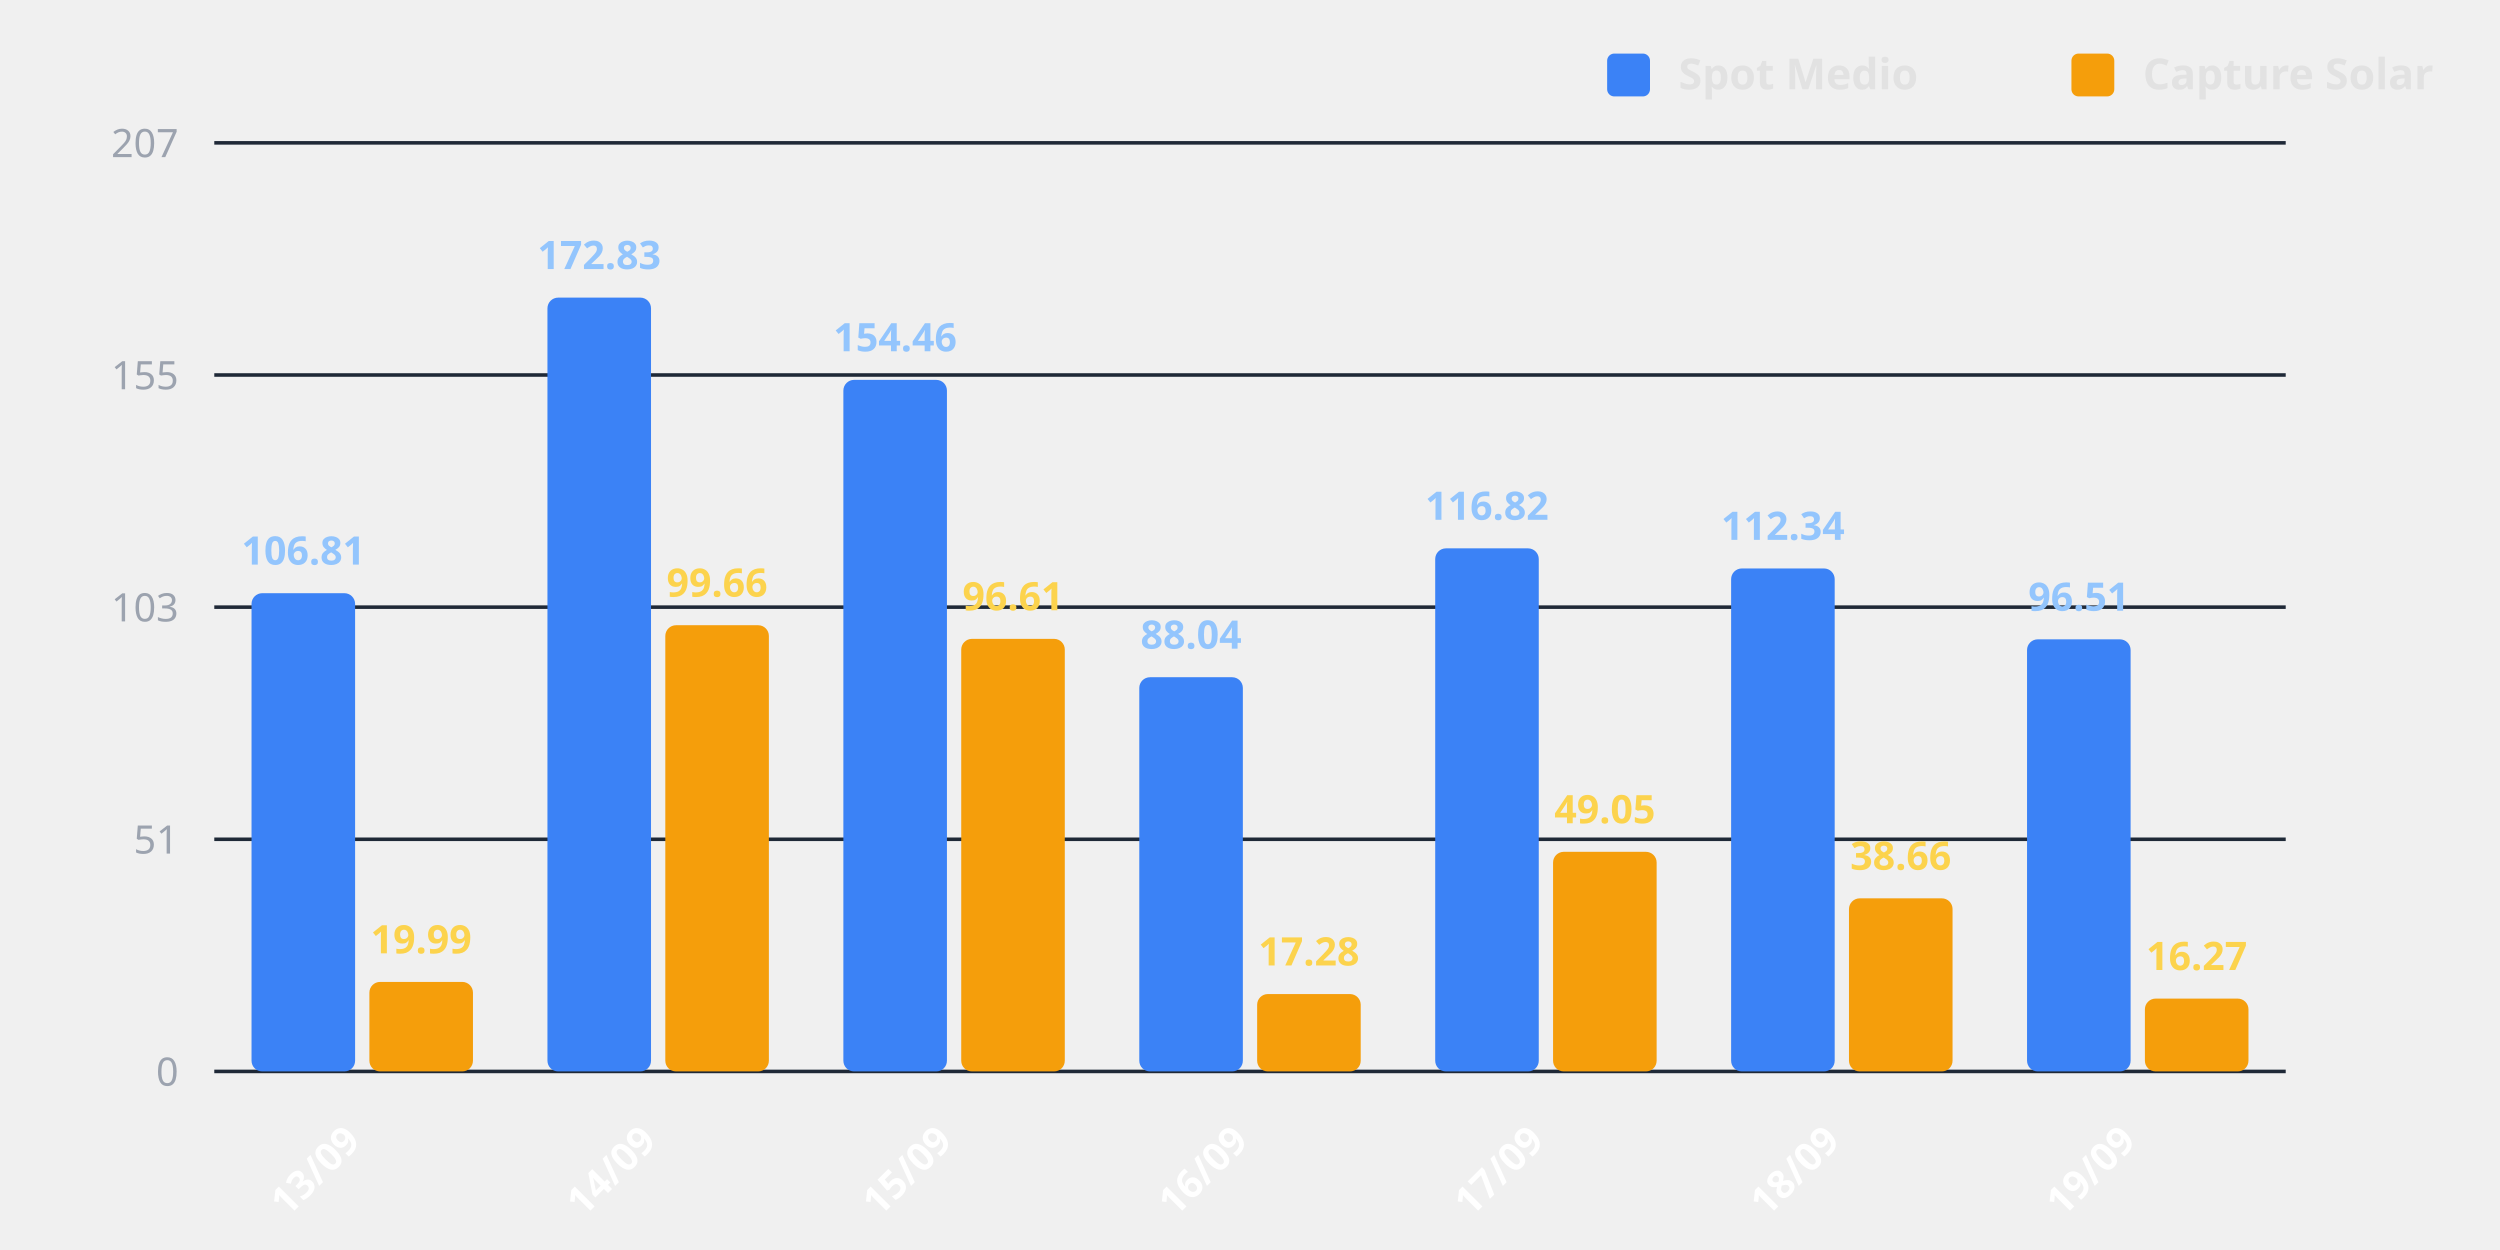
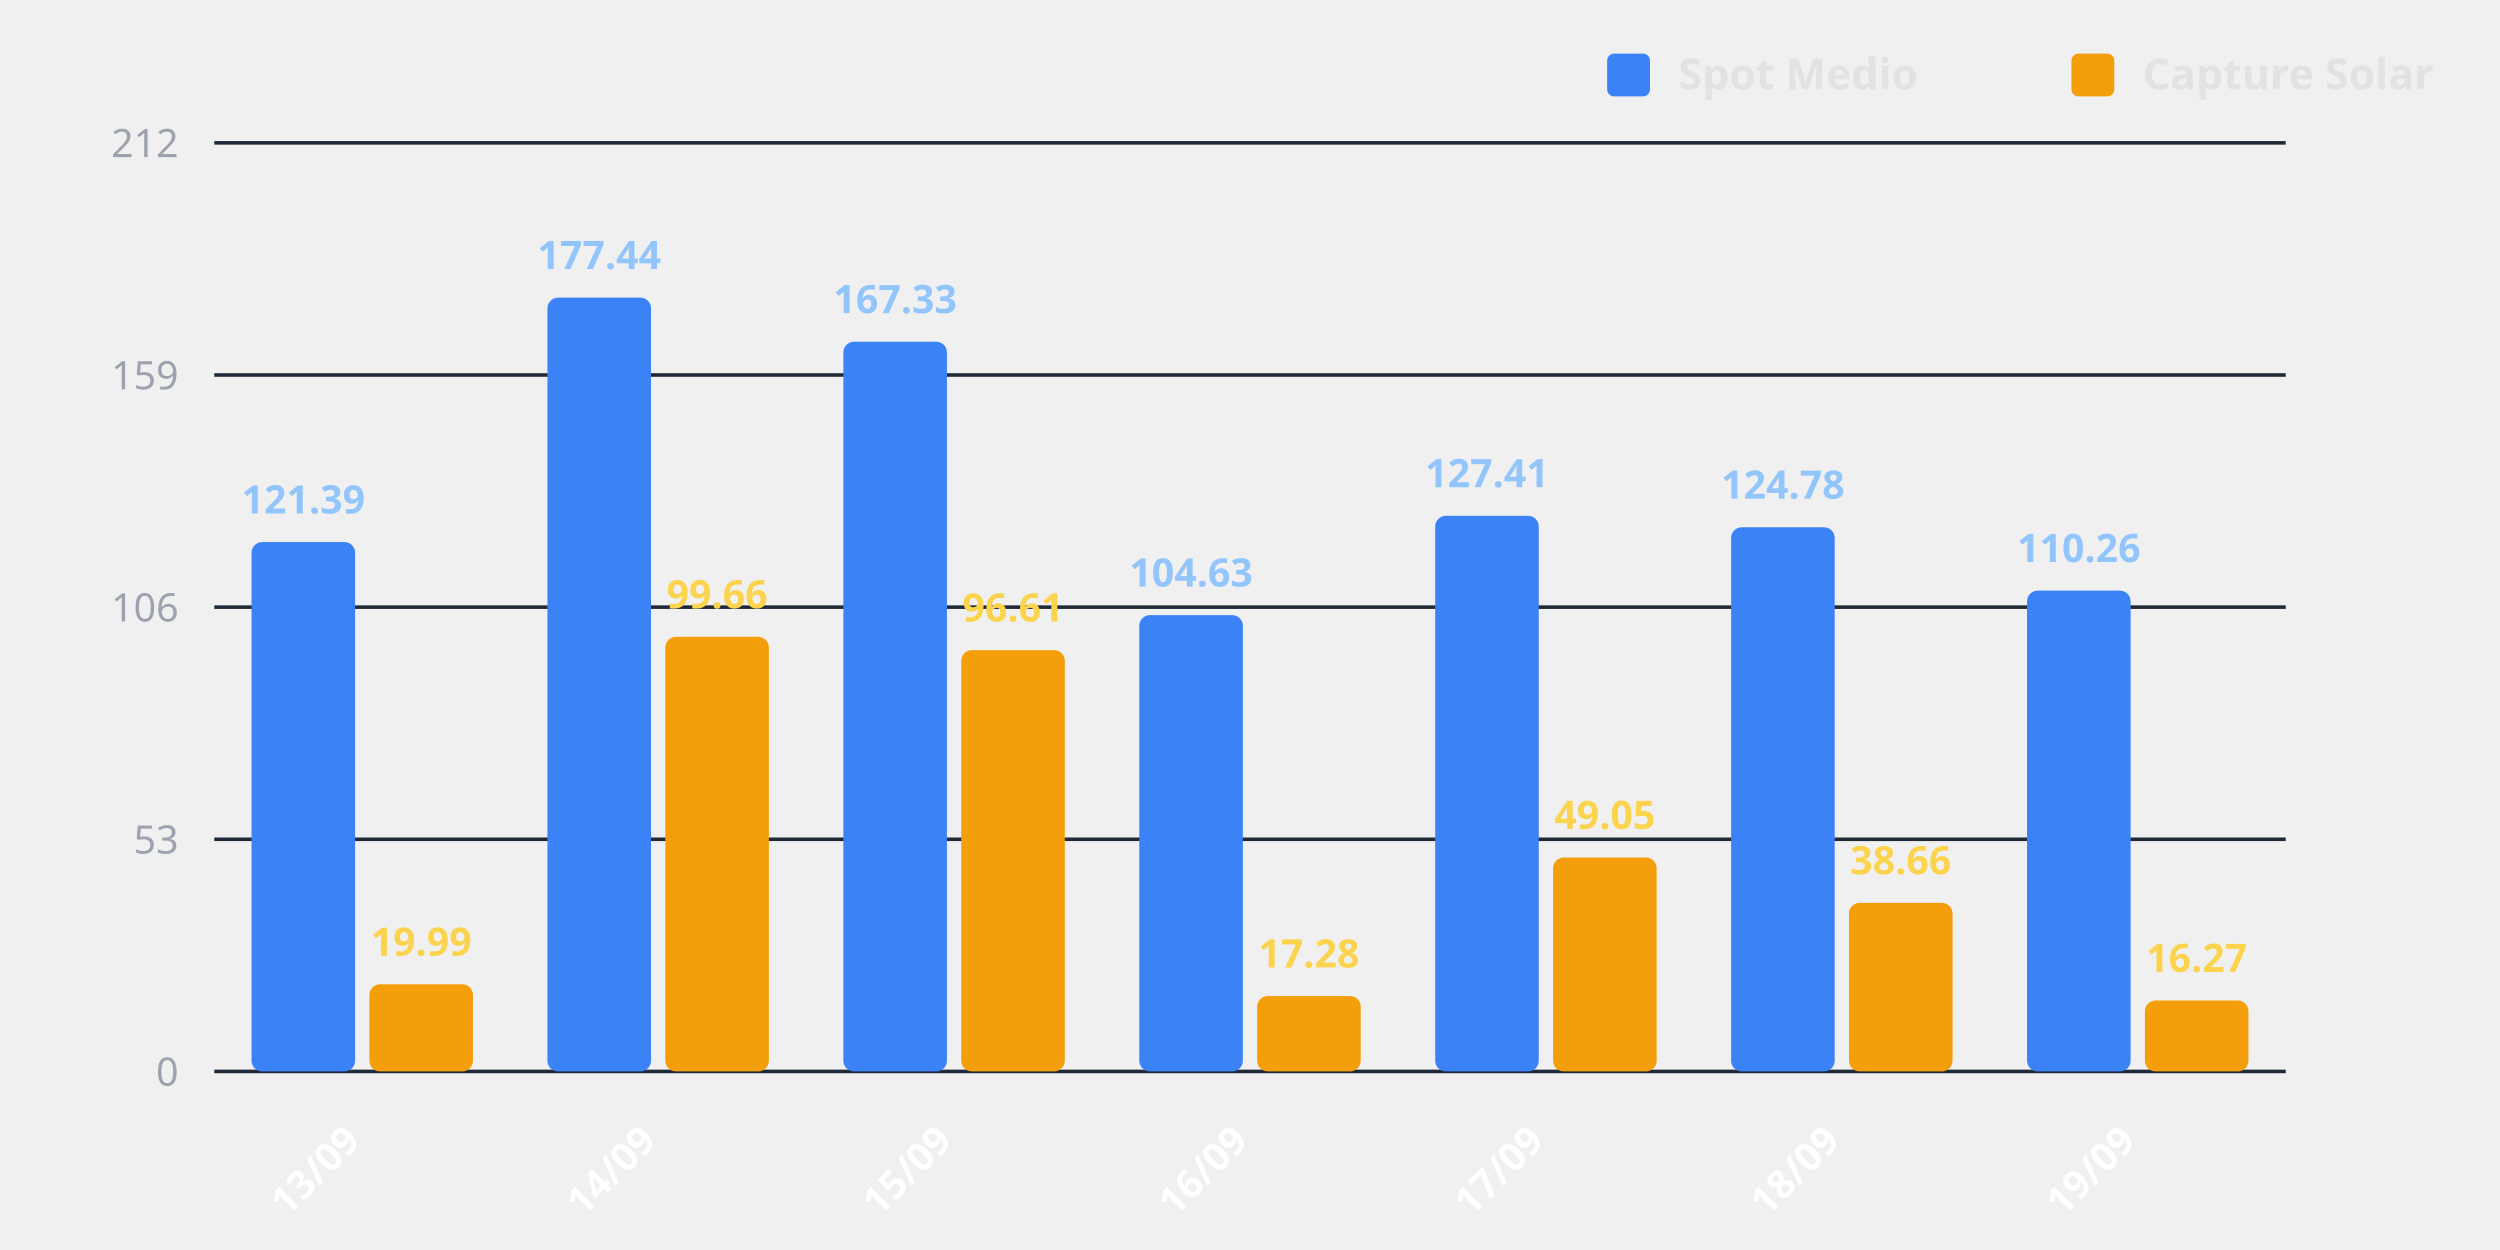
<svg xmlns="http://www.w3.org/2000/svg" viewBox="0 0 700 350" style="font-family: sans-serif; background-color: #0b0f19;">
  <rect x="450" y="15" width="12" height="12" fill="#3b82f6" rx="2" />
  <text x="470" y="25" font-size="12" fill="#e2e2e2" font-weight="bold">Spot Medio</text>
  <rect x="580" y="15" width="12" height="12" fill="#f59e0b" rx="2" />
  <text x="600" y="25" font-size="12" fill="#e2e2e2" font-weight="bold">Capture Solar</text>
  <line x1="60" y1="300.0" x2="640" y2="300.0" stroke="#1f2937" stroke-width="1" />
  <text x="50" y="304.0" text-anchor="end" font-size="11" fill="#9ca3af">0</text>
  <line x1="60" y1="235.0" x2="640" y2="235.0" stroke="#1f2937" stroke-width="1" />
-   <text x="50" y="239.0" text-anchor="end" font-size="11" fill="#9ca3af">51</text>
+   <text x="50" y="239.0" text-anchor="end" font-size="11" fill="#9ca3af">53</text>
  <line x1="60" y1="170.0" x2="640" y2="170.0" stroke="#1f2937" stroke-width="1" />
-   <text x="50" y="174.0" text-anchor="end" font-size="11" fill="#9ca3af">103</text>
+   <text x="50" y="174.0" text-anchor="end" font-size="11" fill="#9ca3af">106</text>
  <line x1="60" y1="105.0" x2="640" y2="105.0" stroke="#1f2937" stroke-width="1" />
-   <text x="50" y="109.0" text-anchor="end" font-size="11" fill="#9ca3af">155</text>
+   <text x="50" y="109.0" text-anchor="end" font-size="11" fill="#9ca3af">159</text>
  <line x1="60" y1="40.0" x2="640" y2="40.0" stroke="#1f2937" stroke-width="1" />
-   <text x="50" y="44.0" text-anchor="end" font-size="11" fill="#9ca3af">207</text>
+   <text x="50" y="44.0" text-anchor="end" font-size="11" fill="#9ca3af">212</text>
  <text x="101.429" y="320" text-anchor="end" transform="rotate(-45, 101.4286, 320)" font-size="11" font-weight="bold" fill="#ffffff">13/09</text>
-   <rect x="70.429" y="166.092" width="29.0" height="133.908" fill="#3b82f6" rx="3" />
-   <text x="84.929" y="158.092" text-anchor="middle" font-size="11" font-weight="bold" fill="#93c5fd">106.81</text>
-   <rect x="103.429" y="274.934" width="29.0" height="25.066" fill="#f59e0b" rx="3" />
-   <text x="117.929" y="266.934" text-anchor="middle" font-size="11" font-weight="bold" fill="#fcd34d">19.99</text>
+   <rect x="70.429" y="151.771" width="29.0" height="148.229" fill="#3b82f6" rx="3" />
+   <text x="84.929" y="143.771" text-anchor="middle" font-size="11" font-weight="bold" fill="#93c5fd">121.39</text>
+   <rect x="103.429" y="275.586" width="29.0" height="24.414" fill="#f59e0b" rx="3" />
+   <text x="117.929" y="267.586" text-anchor="middle" font-size="11" font-weight="bold" fill="#fcd34d">19.99</text>
  <text x="184.286" y="320" text-anchor="end" transform="rotate(-45, 184.2857, 320)" font-size="11" font-weight="bold" fill="#ffffff">14/09</text>
  <rect x="153.286" y="83.333" width="29.0" height="216.667" fill="#3b82f6" rx="3" />
-   <text x="167.786" y="75.333" text-anchor="middle" font-size="11" font-weight="bold" fill="#93c5fd">172.83</text>
-   <rect x="186.286" y="175.063" width="29.0" height="124.937" fill="#f59e0b" rx="3" />
-   <text x="200.786" y="167.063" text-anchor="middle" font-size="11" font-weight="bold" fill="#fcd34d">99.66</text>
+   <text x="167.786" y="75.333" text-anchor="middle" font-size="11" font-weight="bold" fill="#93c5fd">177.44</text>
+   <rect x="186.286" y="178.309" width="29.0" height="121.691" fill="#f59e0b" rx="3" />
+   <text x="200.786" y="170.309" text-anchor="middle" font-size="11" font-weight="bold" fill="#fcd34d">99.66</text>
  <text x="267.143" y="320" text-anchor="end" transform="rotate(-45, 267.1429, 320)" font-size="11" font-weight="bold" fill="#ffffff">15/09</text>
-   <rect x="236.143" y="106.363" width="29.0" height="193.637" fill="#3b82f6" rx="3" />
-   <text x="250.643" y="98.363" text-anchor="middle" font-size="11" font-weight="bold" fill="#93c5fd">154.46</text>
-   <rect x="269.143" y="178.883" width="29.0" height="121.117" fill="#f59e0b" rx="3" />
-   <text x="283.643" y="170.883" text-anchor="middle" font-size="11" font-weight="bold" fill="#fcd34d">96.61</text>
+   <rect x="236.143" y="95.679" width="29.0" height="204.321" fill="#3b82f6" rx="3" />
+   <text x="250.643" y="87.679" text-anchor="middle" font-size="11" font-weight="bold" fill="#93c5fd">167.33</text>
+   <rect x="269.143" y="182.03" width="29.0" height="117.97" fill="#f59e0b" rx="3" />
+   <text x="283.643" y="174.03" text-anchor="middle" font-size="11" font-weight="bold" fill="#fcd34d">96.61</text>
  <text x="350.0" y="320" text-anchor="end" transform="rotate(-45, 350.0, 320)" font-size="11" font-weight="bold" fill="#ffffff">16/09</text>
-   <rect x="319.0" y="189.625" width="29.0" height="110.375" fill="#3b82f6" rx="3" />
-   <text x="333.5" y="181.625" text-anchor="middle" font-size="11" font-weight="bold" fill="#93c5fd">88.04</text>
-   <rect x="352.0" y="278.336" width="29.0" height="21.664" fill="#f59e0b" rx="3" />
-   <text x="366.5" y="270.336" text-anchor="middle" font-size="11" font-weight="bold" fill="#fcd34d">17.28</text>
+   <rect x="319.0" y="172.234" width="29.0" height="127.766" fill="#3b82f6" rx="3" />
+   <text x="333.5" y="164.234" text-anchor="middle" font-size="11" font-weight="bold" fill="#93c5fd">104.63</text>
+   <rect x="352.0" y="278.899" width="29.0" height="21.101" fill="#f59e0b" rx="3" />
+   <text x="366.5" y="270.899" text-anchor="middle" font-size="11" font-weight="bold" fill="#fcd34d">17.28</text>
  <text x="432.857" y="320" text-anchor="end" transform="rotate(-45, 432.8571, 320)" font-size="11" font-weight="bold" fill="#ffffff">17/09</text>
-   <rect x="401.857" y="153.54" width="29.0" height="146.46" fill="#3b82f6" rx="3" />
-   <text x="416.357" y="145.54" text-anchor="middle" font-size="11" font-weight="bold" fill="#93c5fd">116.82</text>
-   <rect x="434.857" y="238.509" width="29.0" height="61.491" fill="#f59e0b" rx="3" />
-   <text x="449.357" y="230.509" text-anchor="middle" font-size="11" font-weight="bold" fill="#fcd34d">49.05</text>
+   <rect x="401.857" y="144.415" width="29.0" height="155.585" fill="#3b82f6" rx="3" />
+   <text x="416.357" y="136.415" text-anchor="middle" font-size="11" font-weight="bold" fill="#93c5fd">127.41</text>
+   <rect x="434.857" y="240.107" width="29.0" height="59.893" fill="#f59e0b" rx="3" />
+   <text x="449.357" y="232.107" text-anchor="middle" font-size="11" font-weight="bold" fill="#fcd34d">49.05</text>
  <text x="515.714" y="320" text-anchor="end" transform="rotate(-45, 515.7143, 320)" font-size="11" font-weight="bold" fill="#ffffff">18/09</text>
-   <rect x="484.714" y="159.167" width="29.0" height="140.833" fill="#3b82f6" rx="3" />
-   <text x="499.214" y="151.167" text-anchor="middle" font-size="11" font-weight="bold" fill="#93c5fd">112.34</text>
-   <rect x="517.714" y="251.536" width="29.0" height="48.464" fill="#f59e0b" rx="3" />
-   <text x="532.214" y="243.536" text-anchor="middle" font-size="11" font-weight="bold" fill="#fcd34d">38.66</text>
+   <rect x="484.714" y="147.632" width="29.0" height="152.368" fill="#3b82f6" rx="3" />
+   <text x="499.214" y="139.632" text-anchor="middle" font-size="11" font-weight="bold" fill="#93c5fd">124.78</text>
+   <rect x="517.714" y="252.796" width="29.0" height="47.204" fill="#f59e0b" rx="3" />
+   <text x="532.214" y="244.796" text-anchor="middle" font-size="11" font-weight="bold" fill="#fcd34d">38.66</text>
  <text x="598.571" y="320" text-anchor="end" transform="rotate(-45, 598.5714, 320)" font-size="11" font-weight="bold" fill="#ffffff">19/09</text>
-   <rect x="567.571" y="179.013" width="29.0" height="120.987" fill="#3b82f6" rx="3" />
-   <text x="582.071" y="171.013" text-anchor="middle" font-size="11" font-weight="bold" fill="#93c5fd">96.51</text>
-   <rect x="600.571" y="279.608" width="29.0" height="20.392" fill="#f59e0b" rx="3" />
-   <text x="615.071" y="271.608" text-anchor="middle" font-size="11" font-weight="bold" fill="#fcd34d">16.27</text>
+   <rect x="567.571" y="165.368" width="29.0" height="134.632" fill="#3b82f6" rx="3" />
+   <text x="582.071" y="157.368" text-anchor="middle" font-size="11" font-weight="bold" fill="#93c5fd">110.26</text>
+   <rect x="600.571" y="280.138" width="29.0" height="19.862" fill="#f59e0b" rx="3" />
+   <text x="615.071" y="272.138" text-anchor="middle" font-size="11" font-weight="bold" fill="#fcd34d">16.27</text>
</svg>
